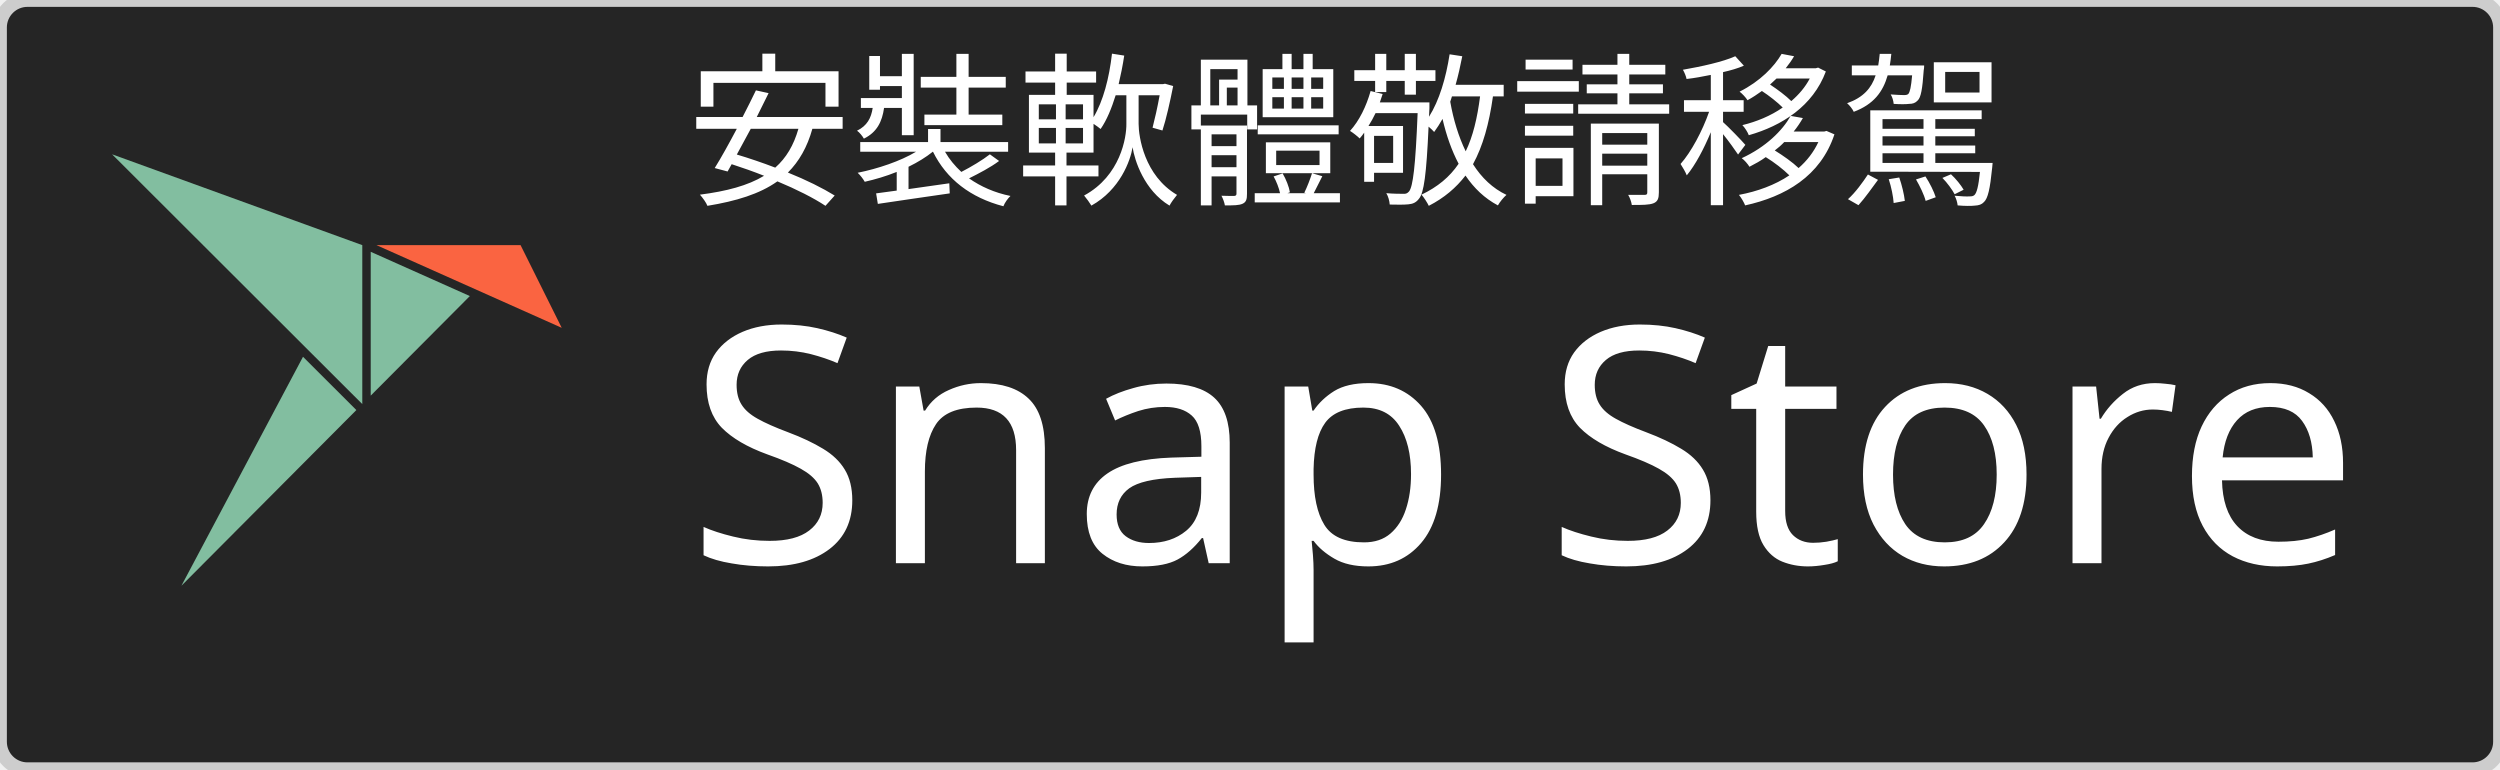
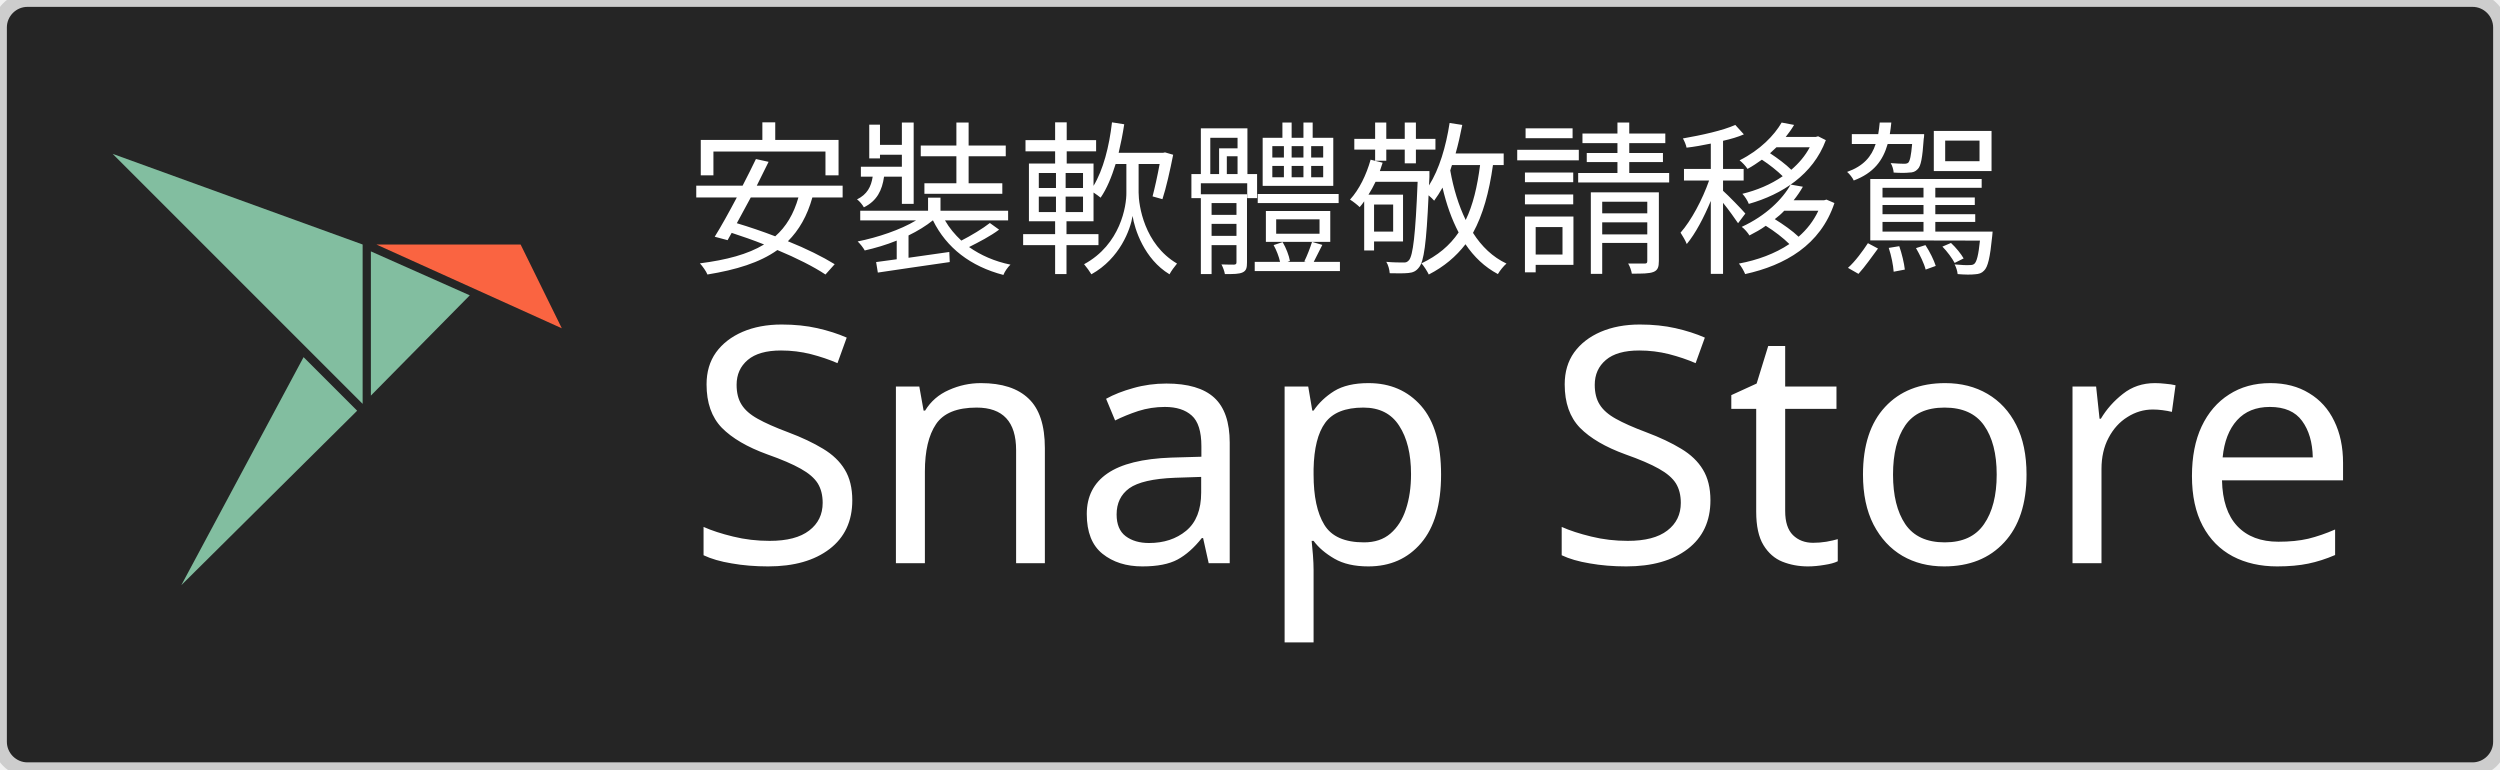
- <svg xmlns="http://www.w3.org/2000/svg" width="182px" height="56px" viewBox="0 0 182 56" version="1.1">
-   <g id="[TW]-snap-store-black" stroke="none" stroke-width="1" fill="none" fill-rule="evenodd">
+ <svg xmlns="http://www.w3.org/2000/svg" version="1.1" id="Layer_1" x="0px" y="0px" viewBox="0 0 182 56" style="enable-background:new 0 0 182 56;" xml:space="preserve">
+   <style type="text/css">
+ 	.st0{fill-rule:evenodd;clip-rule:evenodd;fill:#252525;stroke:#CDCDCD;}
+ 	.st1{fill:#82BEA0;}
+ 	.st2{fill:#FA6441;}
+ 	.st3{fill:#FFFFFF;}
+ 	.st4{font-family:'PingFangSC-Regular-GBpc-EUC-H';}
+ 	.st5{font-size:12px;}
+ 	.st6{font-family:'Ubuntu';}
+ 	.st7{font-size:24px;}
+ </style>
+   <g>
    <g id="Black-badge">
-       <rect id="Rectangle-path" stroke="#CDCDCD" stroke-width="1" fill="#252525" fill-rule="evenodd" x="0" y="0" width="182" height="56" rx="2" />
-       <g id="logo" transform="translate(8, 11)" fill-rule="nonzero">
-         <path d="M18.988,17.802 L18.988,7.331 L26.205,10.553 L18.988,17.802 Z M5.208,31.641 L14.059,14.974 L17.942,18.852 L5.208,31.641 Z M0.16,0.233 L18.375,6.846 L18.375,18.417 L0.16,0.233 Z" id="body" fill="#82BEA0" />
-         <polygon id="head" fill="#FA6441" points="29.897 6.845 19.406 6.845 32.894 12.866" />
+       <path id="Rectangle-path" class="st0" d="M2,0h178c1.1,0,2,0.9,2,2v52c0,1.1-0.9,2-2,2H2c-1.1,0-2-0.9-2-2V2C0,0.9,0.9,0,2,0z" />
+       <g id="logo" transform="translate(8, 11)">
+         <path id="body" class="st1" d="M19,17.8V7.3l7.2,3.2L19,17.8z M5.2,31.6L14.1,15l3.9,3.9L5.2,31.6z M0.2,0.2l18.2,6.6v11.6     L0.2,0.2z" />
+         <polygon id="head" class="st2" points="29.9,6.8 19.4,6.8 32.9,12.9    " />
      </g>
-       <text id="Get-it-from-the" font-family="PingFangSC-Regular, PingFang SC" font-size="12" font-weight="normal" line-spacing="24" fill="#FFFFFF">
-         <tspan x="50" y="14">安裝軟體敬請移駕</tspan>
-       </text>
-       <text id="Snap-Store" font-family="Ubuntu" font-size="24" font-weight="normal" line-spacing="24" fill="#FFFFFF">
-         <tspan x="50" y="41">Snap Store</tspan>
-       </text>
+       <text transform="matrix(1 0 0 1 50 19)" class="st3 st4 st5">安裝軟體敬請移駕</text>
+       <text transform="matrix(1 0 0 1 50 41)" class="st3 st6 st7">Snap Store</text>
    </g>
  </g>
</svg>
